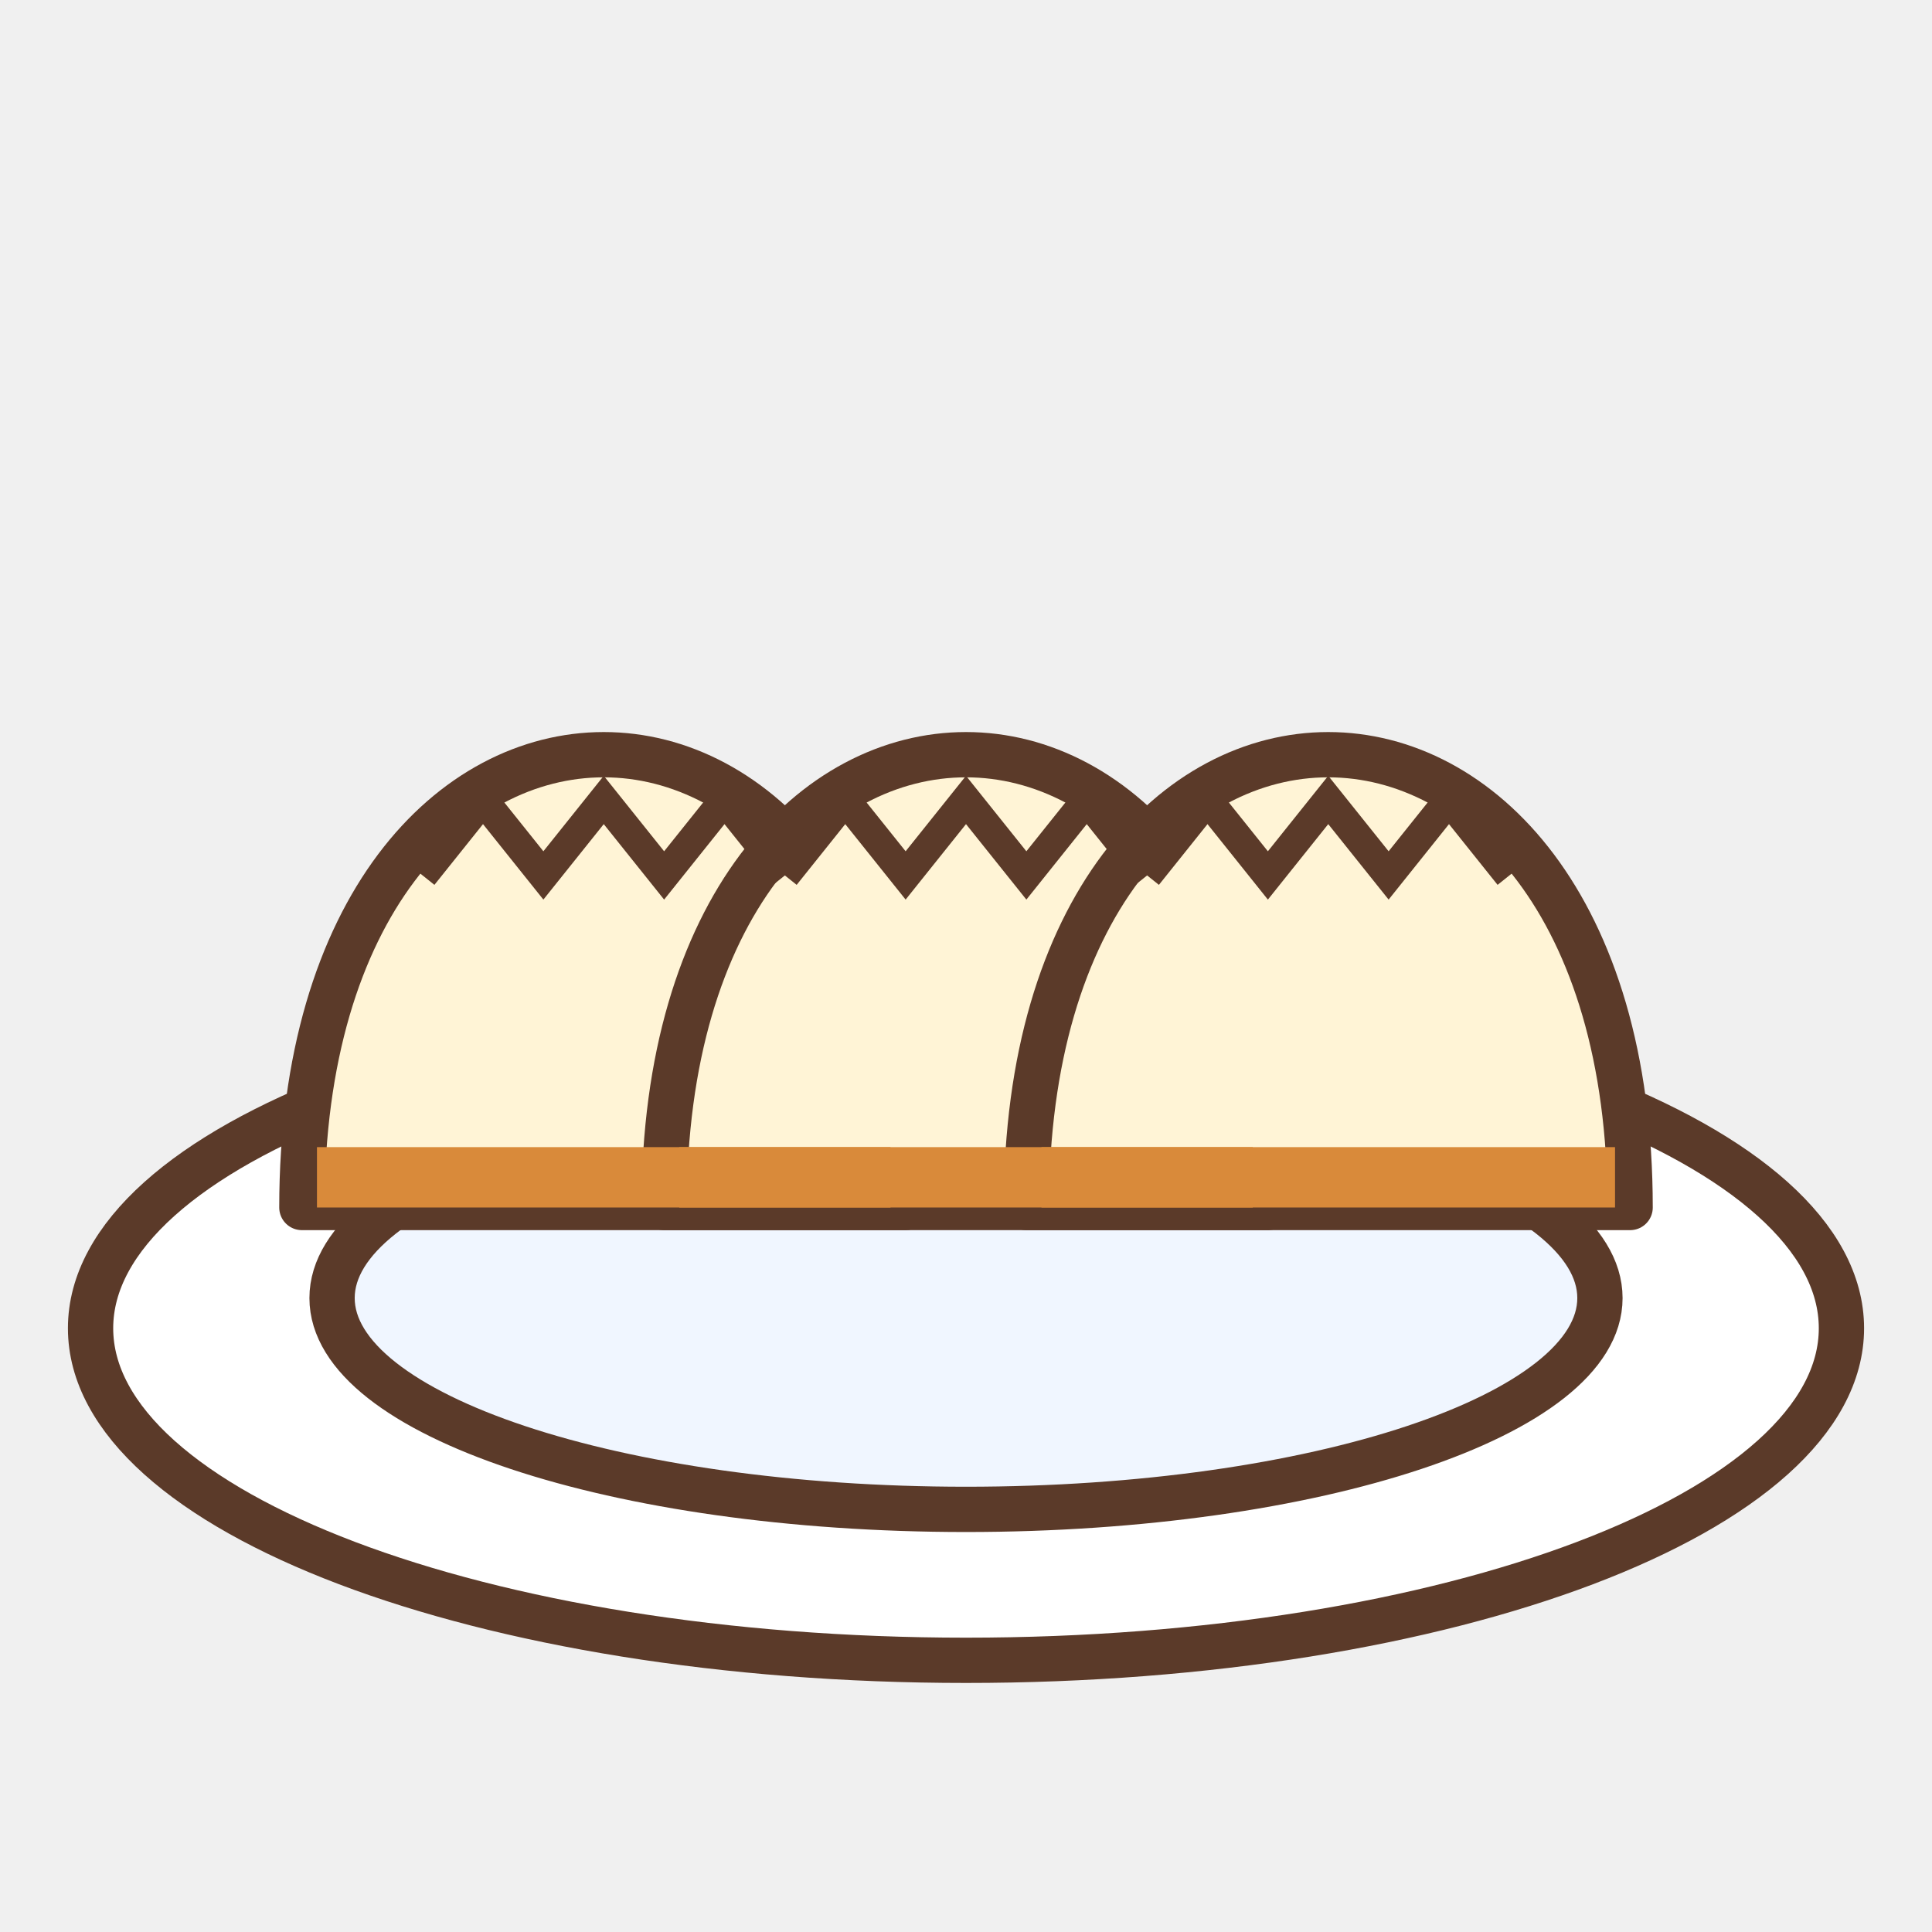
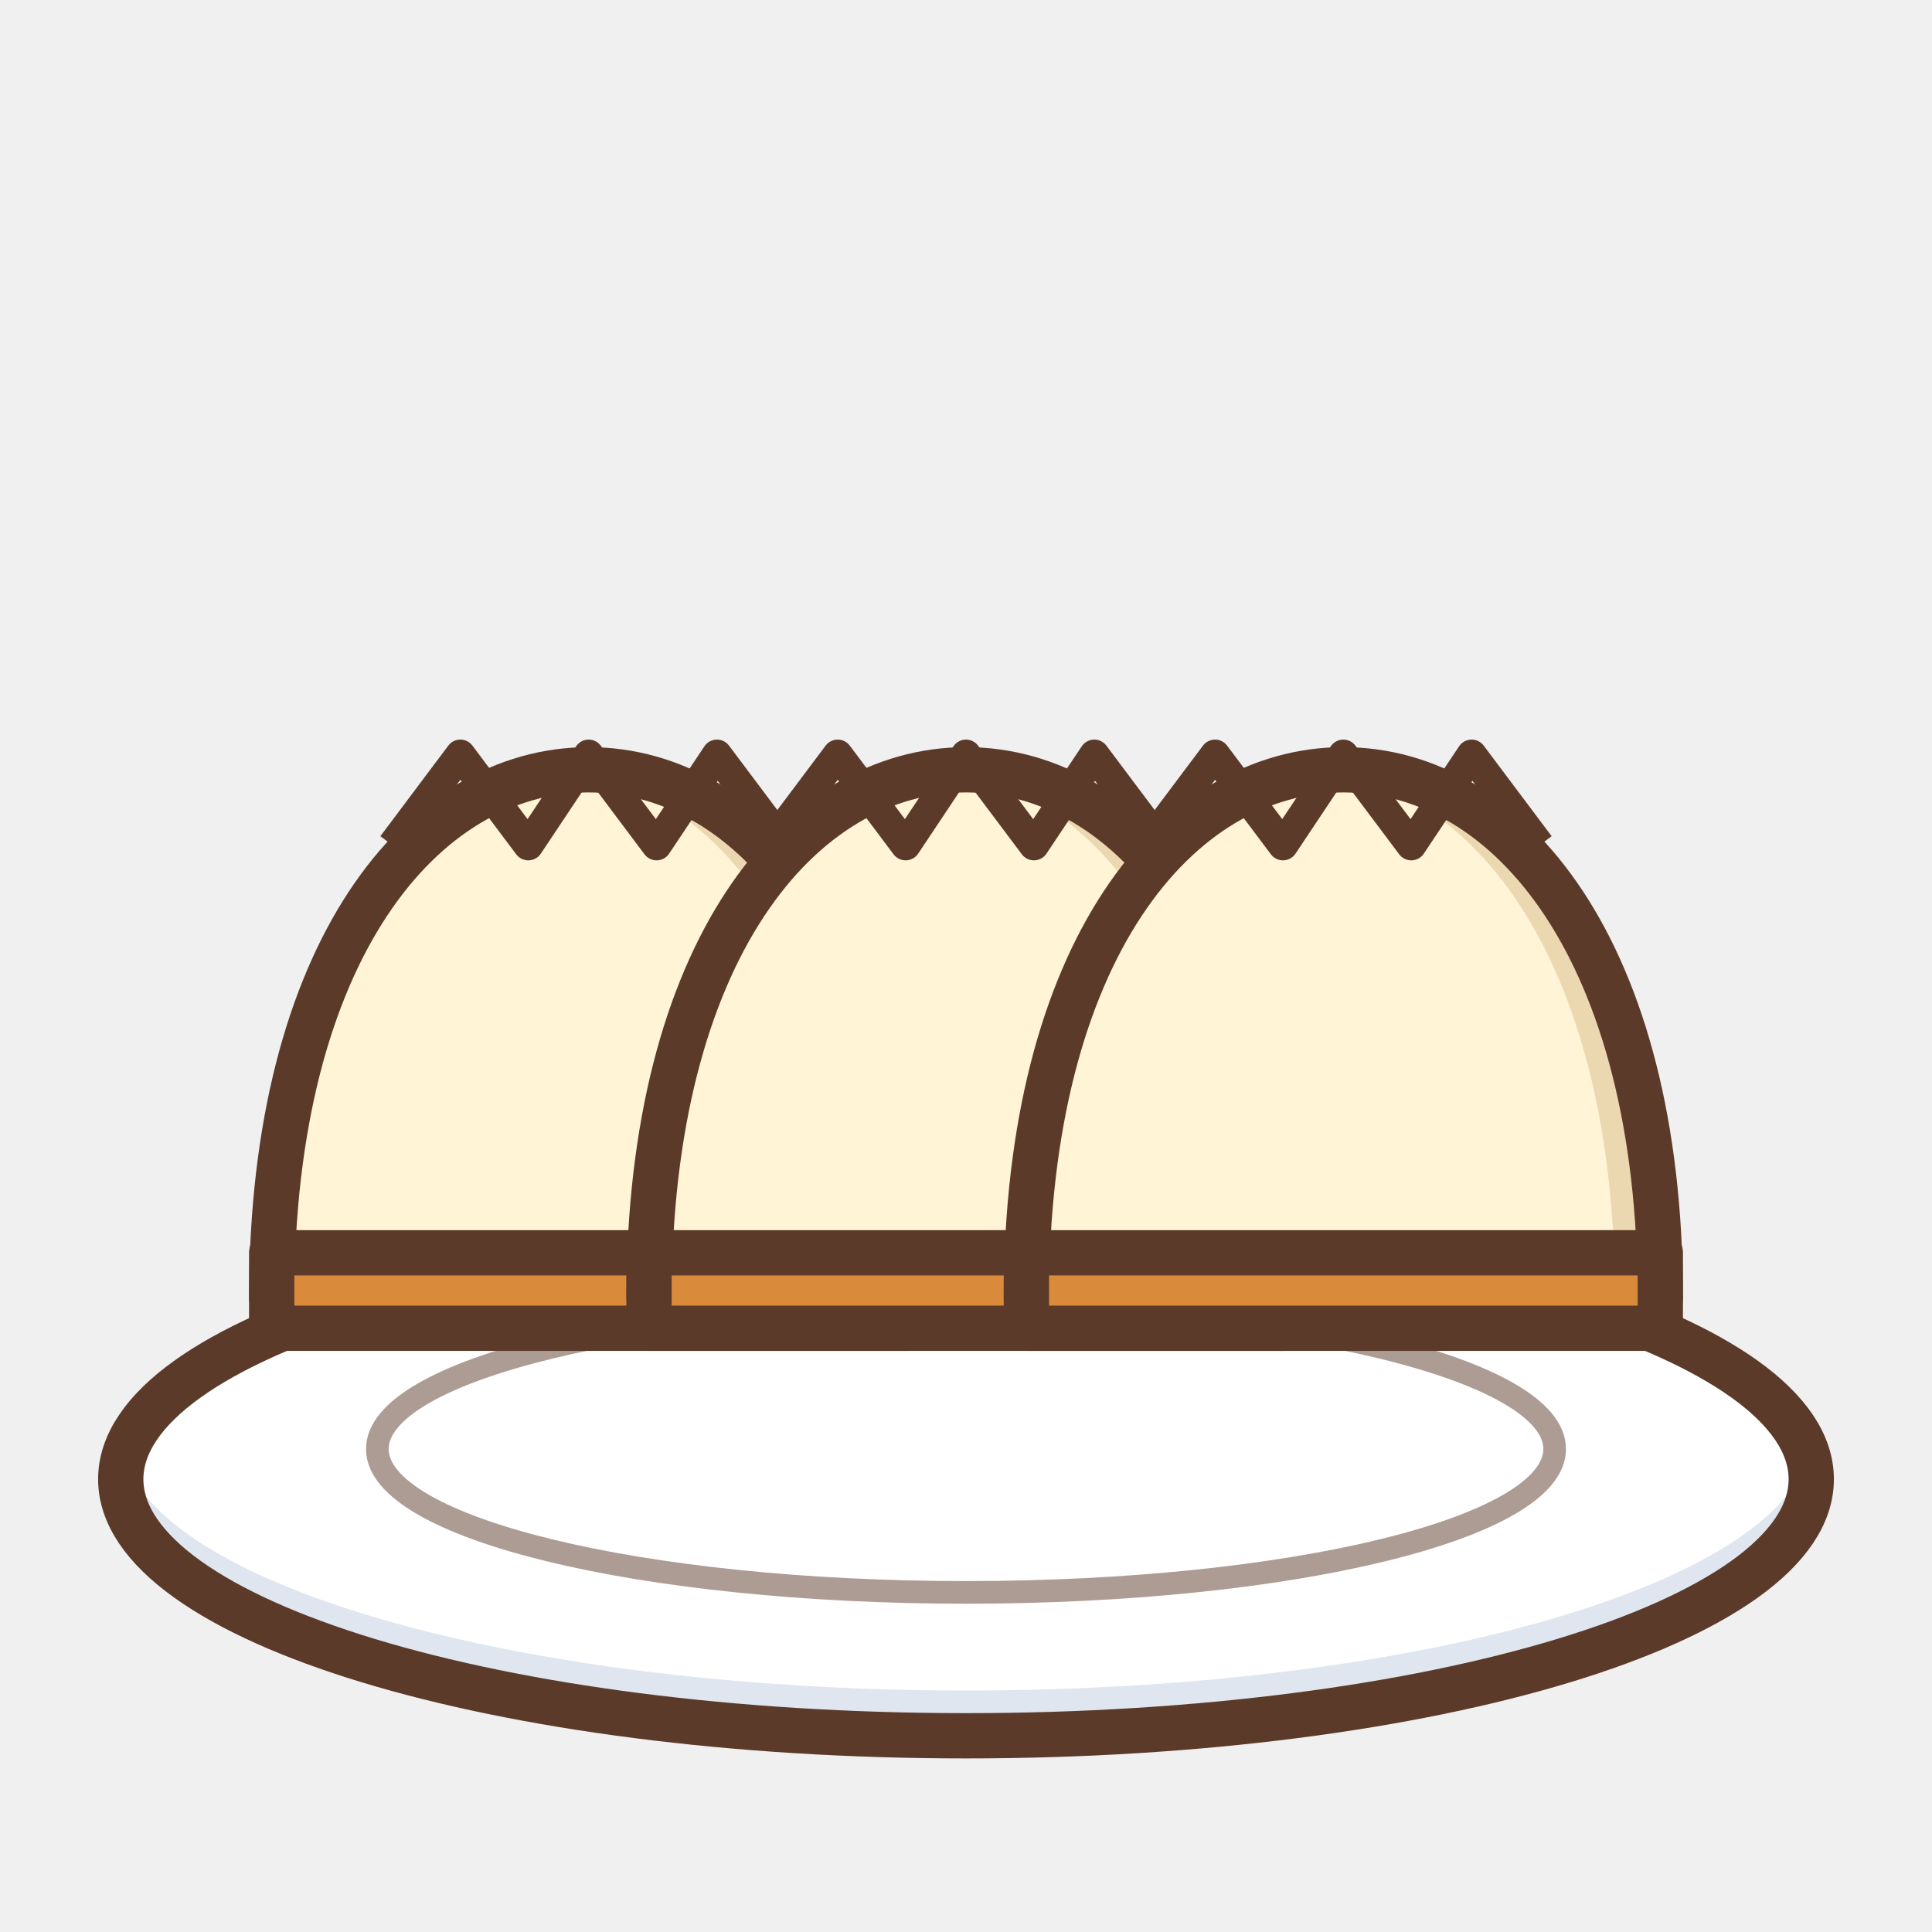
<svg xmlns="http://www.w3.org/2000/svg" viewBox="0 0 256 256">
  <g stroke="#5b3a29" stroke-width="6" stroke-linejoin="round" stroke-linecap="round">
-     <ellipse cx="128" cy="176" rx="116" ry="44" fill="#fff" />
-     <ellipse cx="128" cy="172" rx="84" ry="28" fill="#f0f6ff" />
-     <path d="M40 160c0-40 20-60 40-60s40 20 40 60z" fill="#fff4d6" />
-     <path d="M88 160c0-40 20-60 40-60s40 20 40 60z" fill="#fff4d6" />
-     <path d="M136 160c0-40 20-60 40-60s40 20 40 60z" fill="#fff4d6" />
+     <defs>
+       <ellipse id="s8" cx="128" cy="196" rx="112" ry="34" />
+       <clipPath id="cs8">
+         <use href="#s8" />
+       </clipPath>
+     </defs>
+     <use href="#s8" fill="#dfe6f0" stroke="none" />
+     <g clip-path="url(#cs8)">
+       <use href="#s8" fill="#ffffff" stroke="none" transform="translate(0 -6)" />
+     </g>
+     <use href="#s8" fill="none" />
+     <ellipse cx="128" cy="192" rx="78" ry="19" fill="none" stroke-width="3" opacity=".5" />
+     <defs>
+       <path id="s9" d="M36 172c0-46 20-70 42-70s42 24 42 70z" />
+       <clipPath id="cs9">
+         <use href="#s9" />
+       </clipPath>
+     </defs>
+     <use href="#s9" fill="#ecd8b0" stroke="none" />
+     <g clip-path="url(#cs9)">
+       <use href="#s9" fill="#fff4d6" stroke="none" transform="translate(-6 0)" />
+     </g>
+     <use href="#s9" fill="none" />
+     <path d="M36 166h84v10h-84z" fill="#d98a3a" />
+     <defs>
+       <path id="s10" d="M86 172c0-46 20-70 42-70s42 24 42 70z" />
+       <clipPath id="cs10">
+         <use href="#s10" />
+       </clipPath>
+     </defs>
+     <use href="#s10" fill="#ecd8b0" stroke="none" />
+     <g clip-path="url(#cs10)">
+       <use href="#s10" fill="#fff4d6" stroke="none" transform="translate(-6 0)" />
+     </g>
+     <use href="#s10" fill="none" />
+     <path d="M86 166h84v10h-84z" fill="#d98a3a" />
+     <defs>
+       <path id="s11" d="M136 172c0-46 20-70 42-70s42 24 42 70z" />
+       <clipPath id="cs11">
+         <use href="#s11" />
+       </clipPath>
+     </defs>
+     <use href="#s11" fill="#ecd8b0" stroke="none" />
+     <g clip-path="url(#cs11)">
+       <use href="#s11" fill="#fff4d6" stroke="none" transform="translate(-6 0)" />
+     </g>
+     <use href="#s11" fill="none" />
+     <path d="M136 166h84v10h-84z" fill="#d98a3a" />
  </g>
-   <path d="M56 116l8-10 8 10 8-10 8 10 8-10 8 10" stroke="#5b3a29" stroke-width="4" fill="none" />
-   <path d="M42 156h76" stroke="#d98a3a" stroke-width="8" />
-   <path d="M104 116l8-10 8 10 8-10 8 10 8-10 8 10" stroke="#5b3a29" stroke-width="4" fill="none" />
-   <path d="M90 156h76" stroke="#d98a3a" stroke-width="8" />
-   <path d="M152 116l8-10 8 10 8-10 8 10 8-10 8 10" stroke="#5b3a29" stroke-width="4" fill="none" />
-   <path d="M138 156h76" stroke="#d98a3a" stroke-width="8" />
+   <path d="M52 112l9-12 9 12 8-12 9 12 8-12 9 12" stroke="#5b3a29" stroke-width="4" fill="none" stroke-linejoin="round" />
+   <path d="M102 112l9-12 9 12 8-12 9 12 8-12 9 12" stroke="#5b3a29" stroke-width="4" fill="none" stroke-linejoin="round" />
+   <path d="M152 112l9-12 9 12 8-12 9 12 8-12 9 12" stroke="#5b3a29" stroke-width="4" fill="none" stroke-linejoin="round" />
</svg>
